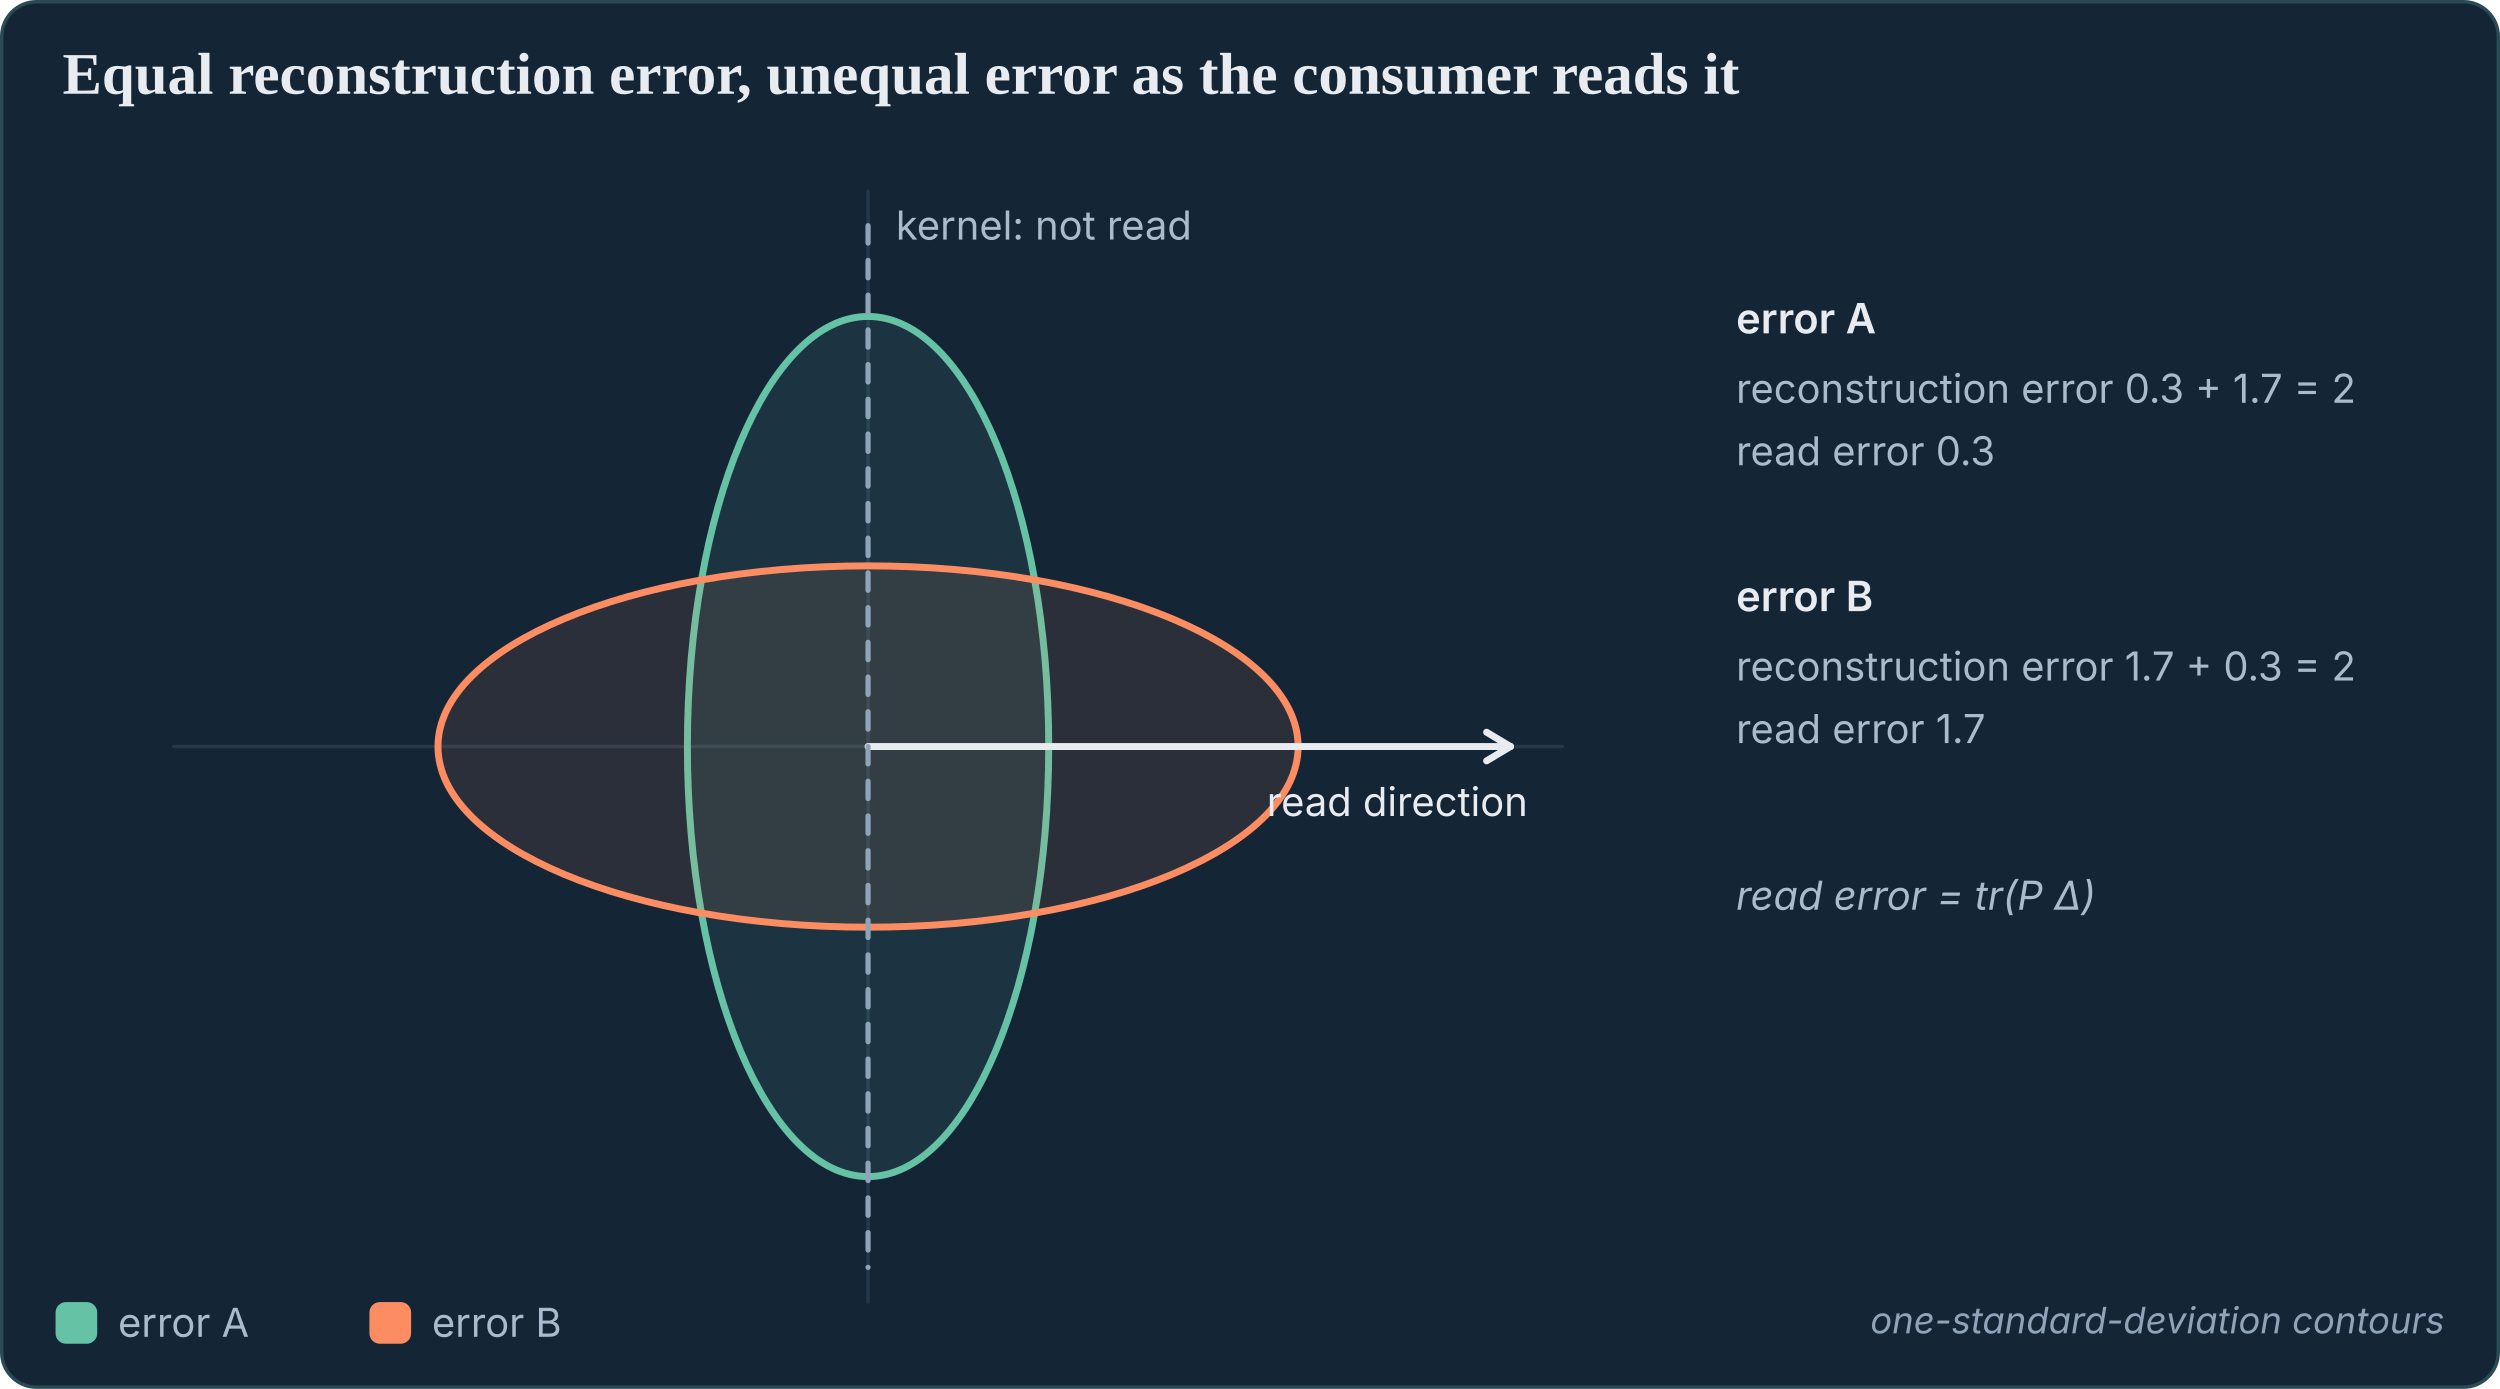
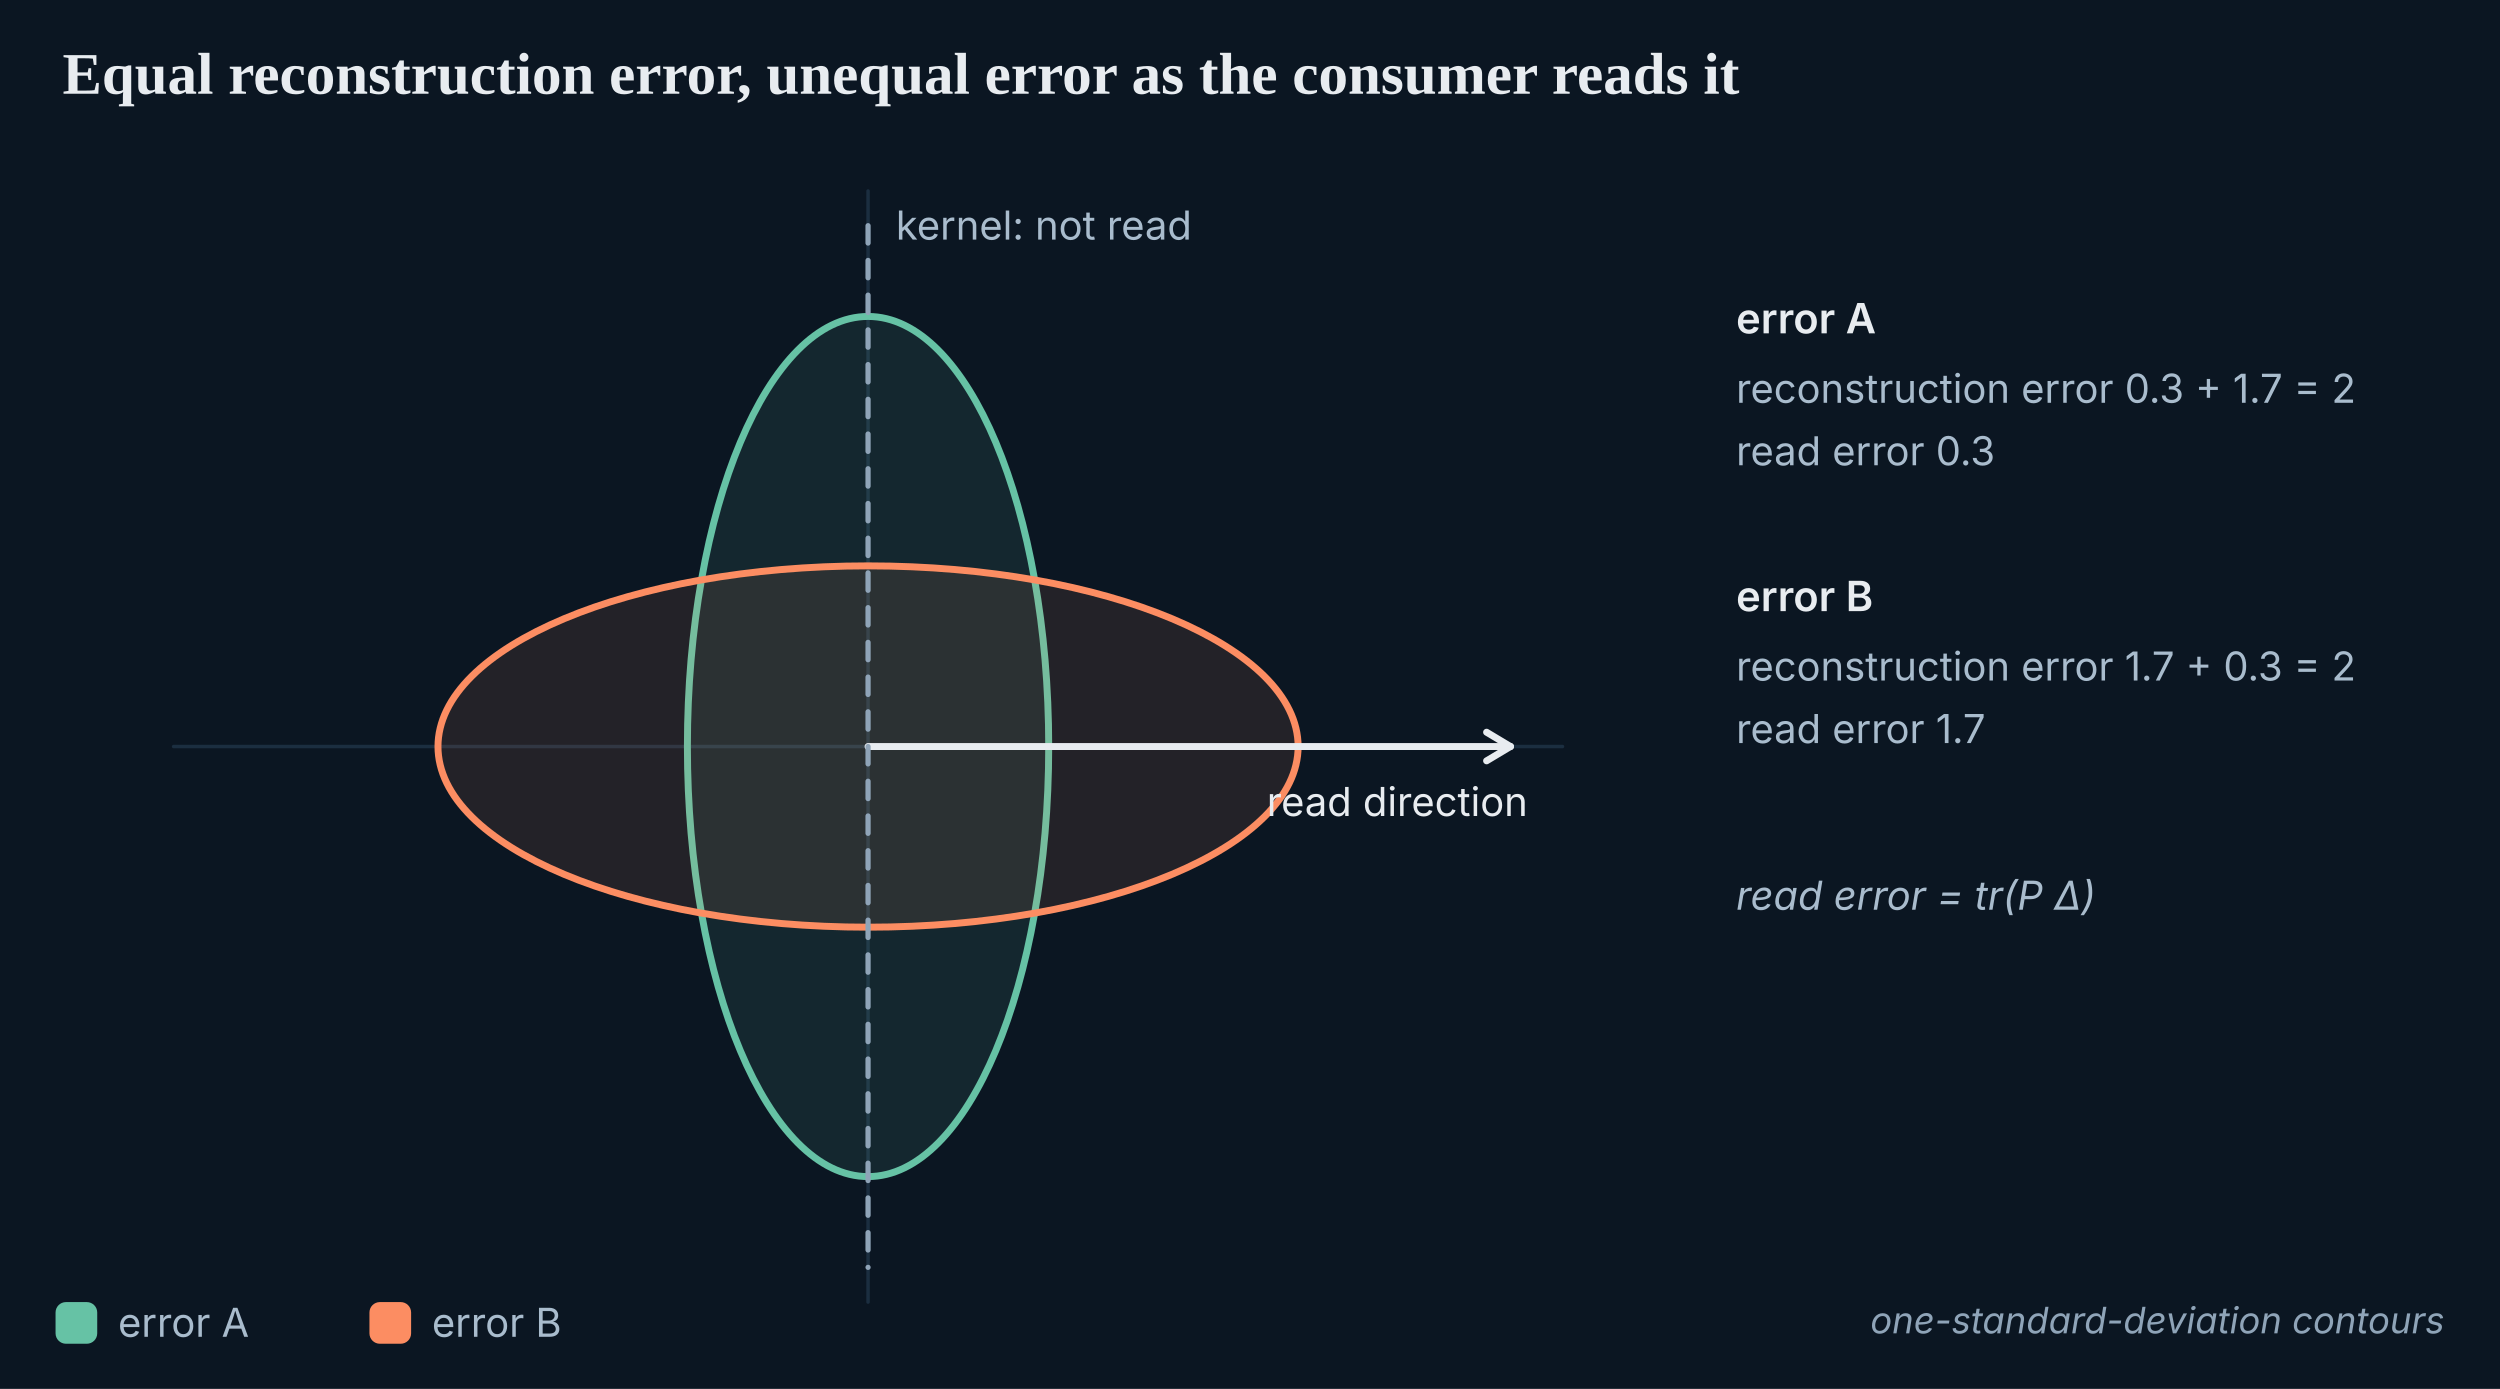
<svg xmlns="http://www.w3.org/2000/svg" width="720" height="400" viewBox="0 0 720 400" role="img" aria-label="Equal reconstruction error, unequal error as the consumer reads it">
-   <rect x="0.5" y="0.5" width="719" height="399" rx="10" fill="#142536" stroke="#2a4a56" stroke-width="1" />
+   <rect width="100%" height="100%" fill="#0b1622" />
  <text x="18" y="27" font-family="'Crimson Pro', Georgia, 'Times New Roman', serif" font-size="17" font-weight="600" fill="#e8ecf0">Equal reconstruction error, unequal error as the consumer reads it</text>
-   <line x1="50.00" y1="215.00" x2="450.00" y2="215.00" stroke="#22384b" stroke-width="1" stroke-linecap="round" stroke-opacity="1.0" />
-   <line x1="250.00" y1="55.00" x2="250.00" y2="375.00" stroke="#22384b" stroke-width="1" stroke-linecap="round" stroke-opacity="1.0" />
+   <line x1="50.00" y1="215.00" x2="450.00" y2="215.00" stroke="#1b2e40" stroke-width="1" stroke-linecap="round" stroke-opacity="1.0" />
+   <line x1="250.00" y1="55.00" x2="250.00" y2="375.00" stroke="#1b2e40" stroke-width="1" stroke-linecap="round" stroke-opacity="1.0" />
  <ellipse cx="250.00" cy="215.00" rx="52.03" ry="123.86" transform="rotate(0 250.00 215.00)" fill="#66c2a5" fill-opacity="0.1" stroke="#66c2a5" stroke-width="2" />
  <ellipse cx="250.00" cy="215.00" rx="123.86" ry="52.03" transform="rotate(0 250.00 215.00)" fill="#fc8d62" fill-opacity="0.1" stroke="#fc8d62" stroke-width="2" />
  <line x1="250.00" y1="215.00" x2="435.00" y2="215.00" stroke="#e8ecf0" stroke-width="2" stroke-linecap="round" stroke-opacity="1.0" />
  <line x1="435.00" y1="215.00" x2="428.14" y2="219.12" stroke="#e8ecf0" stroke-width="2" stroke-linecap="round" stroke-opacity="1.0" />
  <line x1="435.00" y1="215.00" x2="428.14" y2="210.88" stroke="#e8ecf0" stroke-width="2" stroke-linecap="round" stroke-opacity="1.0" />
  <text x="440.00" y="235.00" font-family="Inter, -apple-system, 'Segoe UI', Helvetica, Arial, sans-serif" font-size="11.5" fill="#e8ecf0" text-anchor="end" font-weight="normal">read direction</text>
  <line x1="250.00" y1="65.00" x2="250.00" y2="365.00" stroke="#8fa4b8" stroke-width="1.5" stroke-linecap="round" stroke-dasharray="5 5" stroke-opacity="1.0" />
  <text x="258.00" y="69.00" font-family="Inter, -apple-system, 'Segoe UI', Helvetica, Arial, sans-serif" font-size="11.5" fill="#a9bccd" text-anchor="start" font-weight="normal">kernel: not read</text>
  <text x="500.00" y="96.00" font-family="Inter, -apple-system, 'Segoe UI', Helvetica, Arial, sans-serif" font-size="12" fill="#e8ecf0" text-anchor="start" font-weight="600">error A</text>
  <text x="500.00" y="116.00" font-family="Inter, -apple-system, 'Segoe UI', Helvetica, Arial, sans-serif" font-size="11.5" fill="#a9bccd" text-anchor="start" font-weight="normal">reconstruction error 0.3 + 1.7 = 2</text>
  <text x="500.00" y="134.00" font-family="Inter, -apple-system, 'Segoe UI', Helvetica, Arial, sans-serif" font-size="11.5" fill="#a9bccd" text-anchor="start" font-weight="normal">read error 0.3</text>
  <text x="500.00" y="176.00" font-family="Inter, -apple-system, 'Segoe UI', Helvetica, Arial, sans-serif" font-size="12" fill="#e8ecf0" text-anchor="start" font-weight="600">error B</text>
  <text x="500.00" y="196.00" font-family="Inter, -apple-system, 'Segoe UI', Helvetica, Arial, sans-serif" font-size="11.5" fill="#a9bccd" text-anchor="start" font-weight="normal">reconstruction error 1.7 + 0.3 = 2</text>
  <text x="500.00" y="214.00" font-family="Inter, -apple-system, 'Segoe UI', Helvetica, Arial, sans-serif" font-size="11.5" fill="#a9bccd" text-anchor="start" font-weight="normal">read error 1.7</text>
  <text x="500.00" y="262.00" font-family="Inter, -apple-system, 'Segoe UI', Helvetica, Arial, sans-serif" font-size="11.5" fill="#a9bccd" text-anchor="start" font-weight="normal" font-style="italic">read error = tr(P Δ)</text>
  <rect x="16.00" y="375.00" width="12" height="12" rx="3" fill="#66c2a5" />
  <text x="34.00" y="385.00" font-family="Inter, -apple-system, 'Segoe UI', Helvetica, Arial, sans-serif" font-size="11.5" fill="#a9bccd" text-anchor="start" font-weight="normal">error A</text>
  <rect x="106.40" y="375.00" width="12" height="12" rx="3" fill="#fc8d62" />
  <text x="124.40" y="385.00" font-family="Inter, -apple-system, 'Segoe UI', Helvetica, Arial, sans-serif" font-size="11.5" fill="#a9bccd" text-anchor="start" font-weight="normal">error B</text>
  <text x="704.00" y="384.00" font-family="Inter, -apple-system, 'Segoe UI', Helvetica, Arial, sans-serif" font-size="10.5" fill="#8fa4b8" text-anchor="end" font-weight="normal" font-style="italic">one-standard-deviation contours</text>
</svg>
